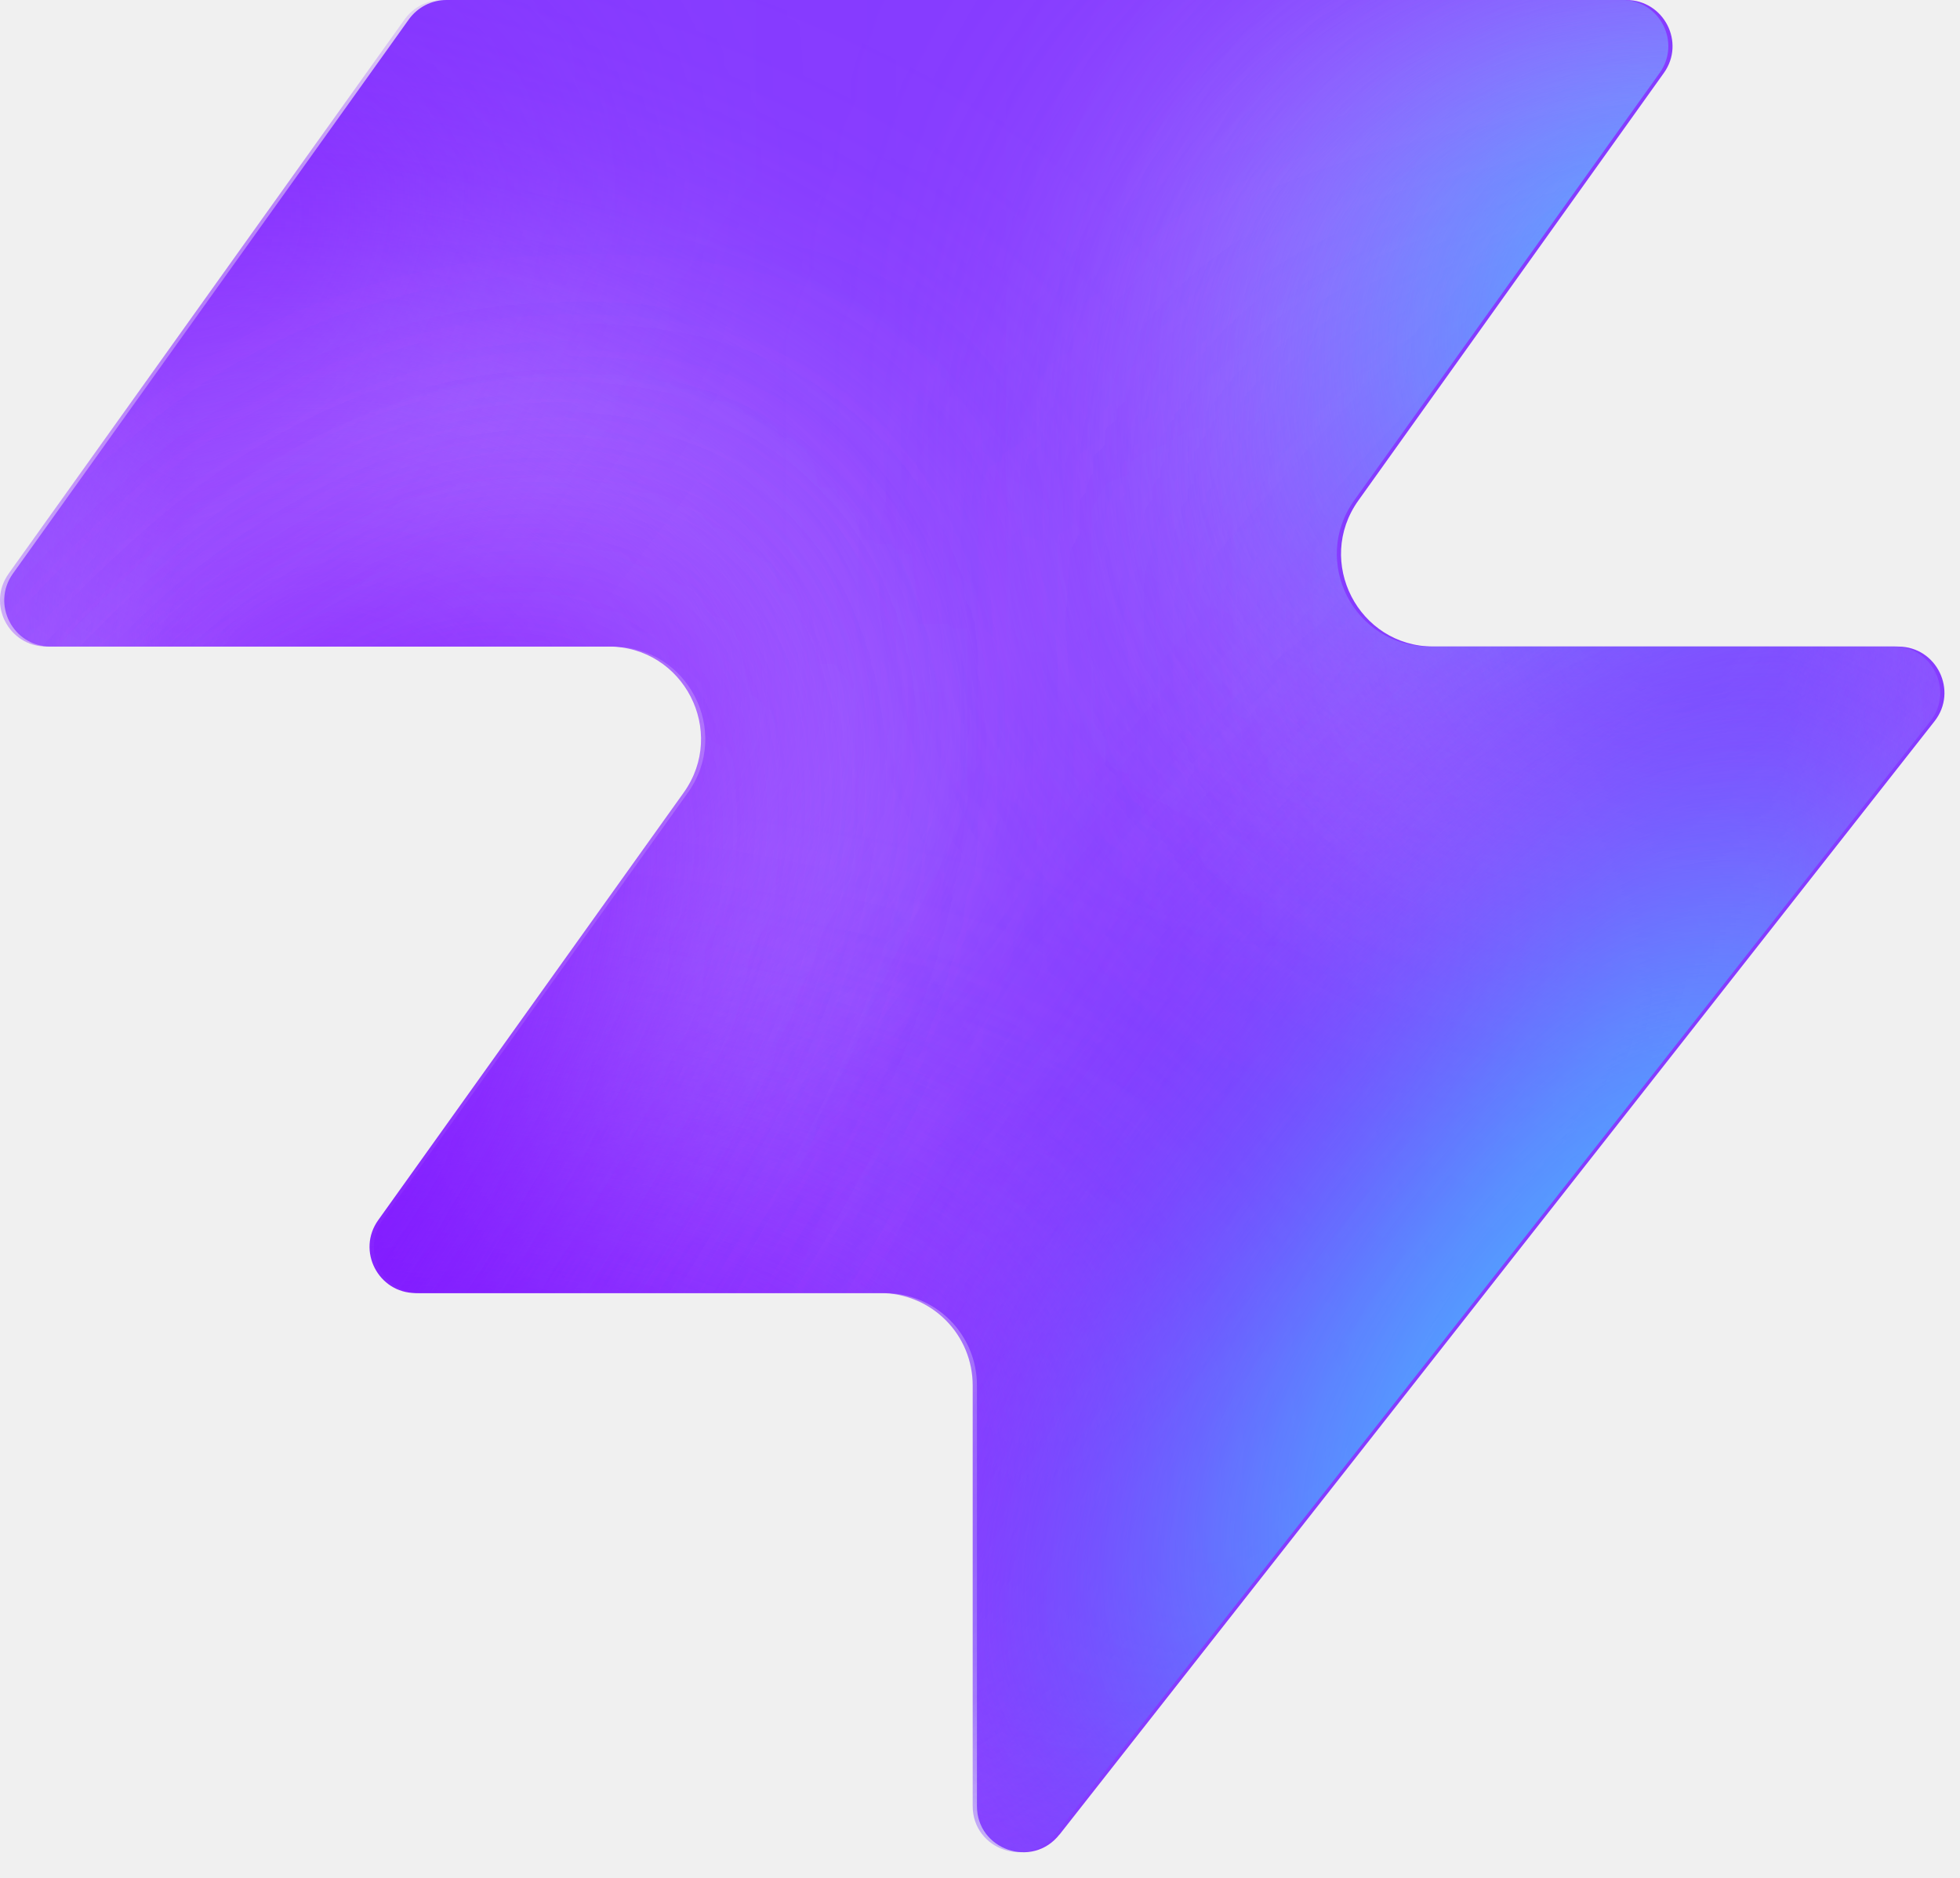
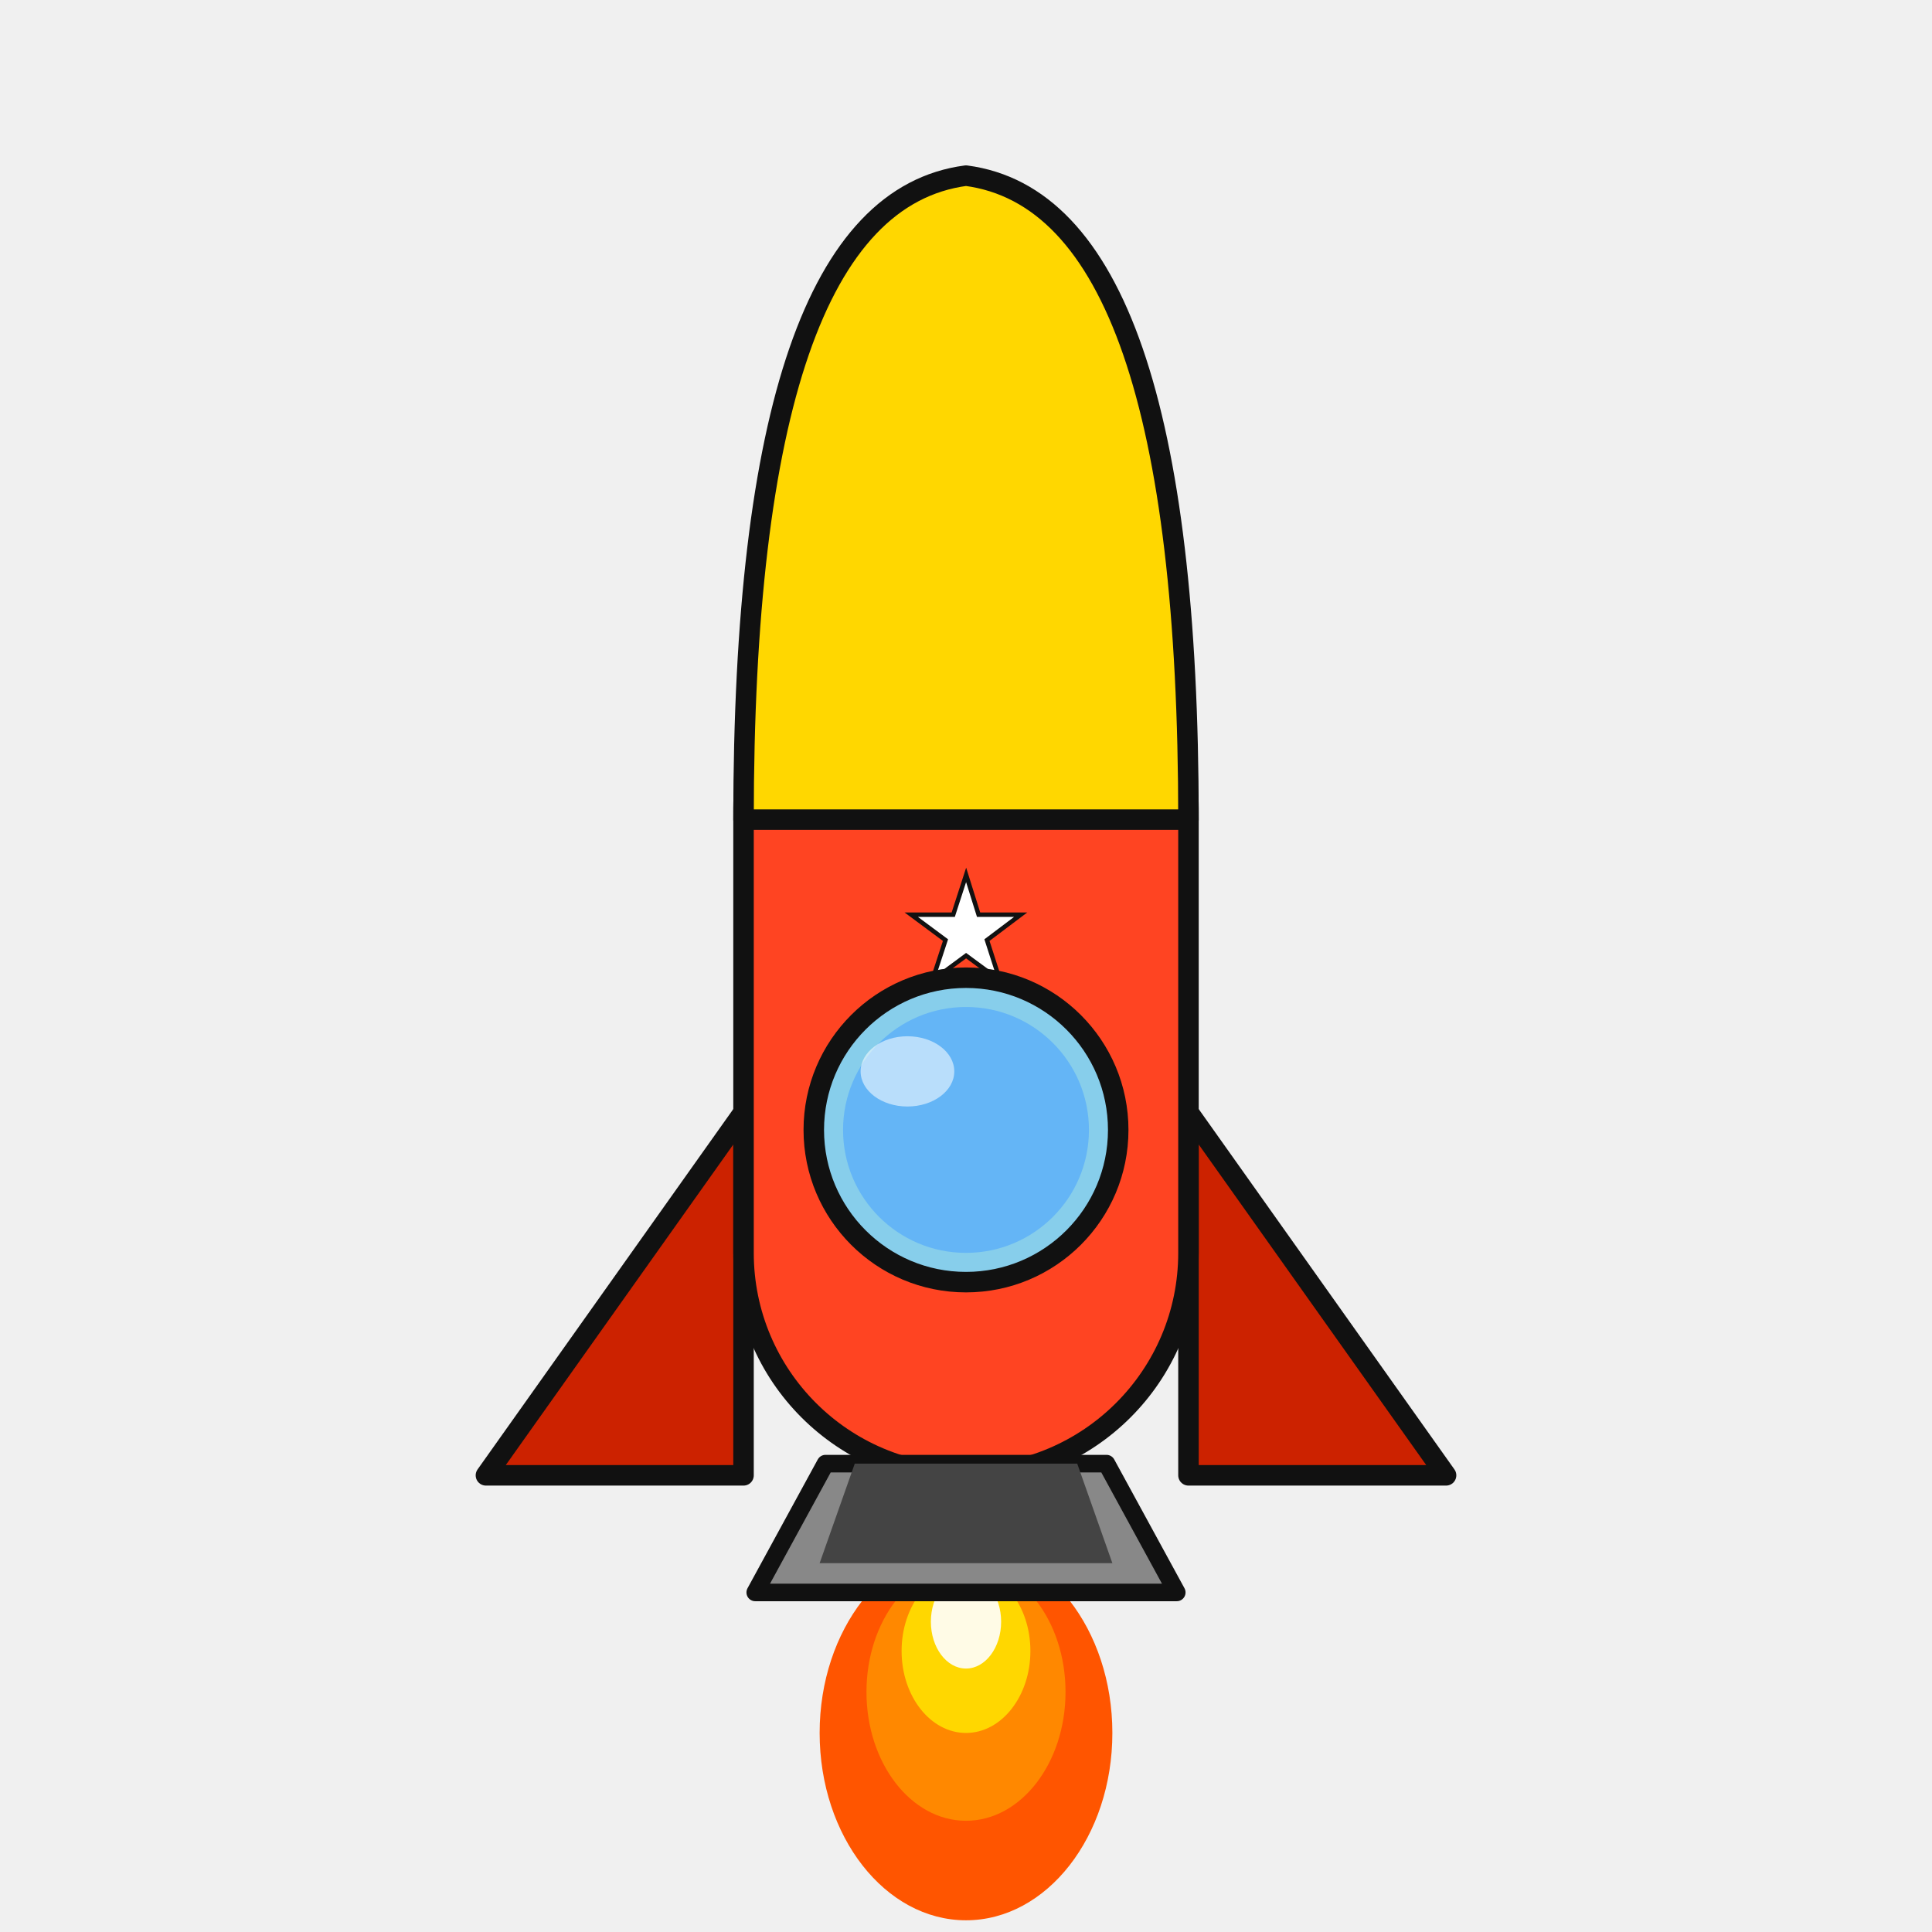
- <svg xmlns="http://www.w3.org/2000/svg" width="48" height="46" fill="none" viewBox="0 0 48 46">
-   <path fill="#863bff" d="M25.946 44.938c-.664.845-2.021.375-2.021-.698V33.937a2.26 2.26 0 0 0-2.262-2.262H10.287c-.92 0-1.456-1.04-.92-1.788l7.48-10.471c1.07-1.497 0-3.578-1.842-3.578H1.237c-.92 0-1.456-1.04-.92-1.788L10.013.474c.214-.297.556-.474.92-.474h28.894c.92 0 1.456 1.04.92 1.788l-7.48 10.471c-1.07 1.498 0 3.579 1.842 3.579h11.377c.943 0 1.473 1.088.89 1.83L25.947 44.94z" style="fill:#863bff;fill:color(display-p3 .525 .23 1);fill-opacity:1" />
-   <mask id="a" width="48" height="46" x="0" y="0" maskUnits="userSpaceOnUse" style="mask-type:alpha">
-     <path fill="#000" d="M25.842 44.938c-.664.844-2.021.375-2.021-.698V33.937a2.26 2.26 0 0 0-2.262-2.262H10.183c-.92 0-1.456-1.04-.92-1.788l7.48-10.471c1.07-1.498 0-3.579-1.842-3.579H1.133c-.92 0-1.456-1.04-.92-1.787L9.91.473c.214-.297.556-.474.92-.474h28.894c.92 0 1.456 1.04.92 1.788l-7.48 10.471c-1.07 1.498 0 3.578 1.842 3.578h11.377c.943 0 1.473 1.088.89 1.832L25.843 44.94z" style="fill:#000;fill-opacity:1" />
-   </mask>
-   <g mask="url(#a)">
-     <g filter="url(#b)">
-       <ellipse cx="5.508" cy="14.704" fill="#ede6ff" rx="5.508" ry="14.704" style="fill:#ede6ff;fill:color(display-p3 .927 .903 1);fill-opacity:1" transform="matrix(.00324 1 1 -.00324 -4.47 31.516)" />
+ <svg xmlns="http://www.w3.org/2000/svg" viewBox="0 0 330 330">
+   <g transform="translate(65, 0)">
+     <g class="rocket-flames">
+       <ellipse cx="100" cy="296" rx="25" ry="32" fill="#FF5500" />
+       <ellipse cx="100" cy="289" rx="17" ry="22" fill="#FF8800" />
+       <ellipse cx="100" cy="282" rx="11" ry="14" fill="#FFD700" />
+       <ellipse cx="100" cy="277" rx="6" ry="8" fill="white" opacity="0.9" />
    </g>
-     <g filter="url(#c)">
-       <ellipse cx="10.399" cy="29.851" fill="#ede6ff" rx="10.399" ry="29.851" style="fill:#ede6ff;fill:color(display-p3 .927 .903 1);fill-opacity:1" transform="matrix(.00324 1 1 -.00324 -39.328 7.883)" />
-     </g>
-     <g filter="url(#d)">
-       <ellipse cx="5.508" cy="30.487" fill="#7e14ff" rx="5.508" ry="30.487" style="fill:#7e14ff;fill:color(display-p3 .492 .077 1);fill-opacity:1" transform="rotate(89.814 -25.913 -14.639)scale(1 -1)" />
-     </g>
-     <g filter="url(#e)">
-       <ellipse cx="5.508" cy="30.599" fill="#7e14ff" rx="5.508" ry="30.599" style="fill:#7e14ff;fill:color(display-p3 .492 .077 1);fill-opacity:1" transform="rotate(89.814 -32.644 -3.334)scale(1 -1)" />
-     </g>
-     <g filter="url(#f)">
-       <ellipse cx="5.508" cy="30.599" fill="#7e14ff" rx="5.508" ry="30.599" style="fill:#7e14ff;fill:color(display-p3 .492 .077 1);fill-opacity:1" transform="matrix(.00324 1 1 -.00324 -34.34 30.47)" />
-     </g>
-     <g filter="url(#g)">
-       <ellipse cx="14.072" cy="22.078" fill="#ede6ff" rx="14.072" ry="22.078" style="fill:#ede6ff;fill:color(display-p3 .927 .903 1);fill-opacity:1" transform="rotate(93.35 24.506 48.493)scale(-1 1)" />
-     </g>
-     <g filter="url(#h)">
-       <ellipse cx="3.47" cy="21.501" fill="#7e14ff" rx="3.47" ry="21.501" style="fill:#7e14ff;fill:color(display-p3 .492 .077 1);fill-opacity:1" transform="rotate(89.009 28.708 47.59)scale(-1 1)" />
-     </g>
-     <g filter="url(#i)">
-       <ellipse cx="3.47" cy="21.501" fill="#7e14ff" rx="3.47" ry="21.501" style="fill:#7e14ff;fill:color(display-p3 .492 .077 1);fill-opacity:1" transform="rotate(89.009 28.708 47.59)scale(-1 1)" />
-     </g>
-     <g filter="url(#j)">
-       <ellipse cx=".387" cy="8.972" fill="#7e14ff" rx="4.407" ry="29.108" style="fill:#7e14ff;fill:color(display-p3 .492 .077 1);fill-opacity:1" transform="rotate(39.51 .387 8.972)" />
-     </g>
-     <g filter="url(#k)">
-       <ellipse cx="47.523" cy="-6.092" fill="#7e14ff" rx="4.407" ry="29.108" style="fill:#7e14ff;fill:color(display-p3 .492 .077 1);fill-opacity:1" transform="rotate(37.892 47.523 -6.092)" />
-     </g>
-     <g filter="url(#l)">
-       <ellipse cx="41.412" cy="6.333" fill="#47bfff" rx="5.971" ry="9.665" style="fill:#47bfff;fill:color(display-p3 .28 .748 1);fill-opacity:1" transform="rotate(37.892 41.412 6.333)" />
-     </g>
-     <g filter="url(#m)">
-       <ellipse cx="-1.879" cy="38.332" fill="#7e14ff" rx="4.407" ry="29.108" style="fill:#7e14ff;fill:color(display-p3 .492 .077 1);fill-opacity:1" transform="rotate(37.892 -1.88 38.332)" />
-     </g>
-     <g filter="url(#n)">
-       <ellipse cx="-1.879" cy="38.332" fill="#7e14ff" rx="4.407" ry="29.108" style="fill:#7e14ff;fill:color(display-p3 .492 .077 1);fill-opacity:1" transform="rotate(37.892 -1.88 38.332)" />
-     </g>
-     <g filter="url(#o)">
-       <ellipse cx="35.651" cy="29.907" fill="#7e14ff" rx="4.407" ry="29.108" style="fill:#7e14ff;fill:color(display-p3 .492 .077 1);fill-opacity:1" transform="rotate(37.892 35.651 29.907)" />
-     </g>
-     <g filter="url(#p)">
-       <ellipse cx="38.418" cy="32.4" fill="#47bfff" rx="5.971" ry="15.297" style="fill:#47bfff;fill:color(display-p3 .28 .748 1);fill-opacity:1" transform="rotate(37.892 38.418 32.4)" />
-     </g>
+     <polygon points="62,190 18,252 62,252" fill="#CC2200" stroke="#111" stroke-width="3.5" stroke-linejoin="round" />
+     <polygon points="138,190 182,252 138,252" fill="#CC2200" stroke="#111" stroke-width="3.5" stroke-linejoin="round" />
+     <rect x="62" y="100" width="76" height="152" rx="38" fill="#FF4422" stroke="#111" stroke-width="3.5" />
+     <path d="M 62 140 Q 62 35 100 30 Q 138 35 138 140 Z" fill="#FFD700" stroke="#111" stroke-width="3.5" stroke-linejoin="round" />
+     <text x="100" y="160" text-anchor="middle" dominant-baseline="middle" font-size="22" fill="white" stroke="#111" stroke-width="1.5" paint-order="stroke">★</text>
+     <circle cx="100" cy="193" r="26" fill="#87CEEB" stroke="#111" stroke-width="3.5" />
+     <circle cx="100" cy="193" r="21" fill="#64B5F6" stroke="none" />
+     <ellipse cx="90" cy="183" rx="8" ry="6" fill="white" opacity="0.55" />
+     <path d="M 76 250 L 64 272 L 136 272 L 124 250 Z" fill="#888" stroke="#111" stroke-width="3" stroke-linejoin="round" />
+     <path d="M 81 250 L 75 267 L 125 267 L 119 250 Z" fill="#444" stroke="none" />
  </g>
-   <defs>
-     <filter id="b" width="60.045" height="41.654" x="-19.77" y="16.149" color-interpolation-filters="sRGB" filterUnits="userSpaceOnUse">
-       <feFlood flood-opacity="0" result="BackgroundImageFix" />
-       <feBlend in="SourceGraphic" in2="BackgroundImageFix" result="shape" />
-       <feGaussianBlur result="effect1_foregroundBlur_2002_17158" stdDeviation="7.659" />
-     </filter>
-     <filter id="c" width="90.34" height="51.437" x="-54.613" y="-7.533" color-interpolation-filters="sRGB" filterUnits="userSpaceOnUse">
-       <feFlood flood-opacity="0" result="BackgroundImageFix" />
-       <feBlend in="SourceGraphic" in2="BackgroundImageFix" result="shape" />
-       <feGaussianBlur result="effect1_foregroundBlur_2002_17158" stdDeviation="7.659" />
-     </filter>
-     <filter id="d" width="79.355" height="29.4" x="-49.64" y="2.03" color-interpolation-filters="sRGB" filterUnits="userSpaceOnUse">
-       <feFlood flood-opacity="0" result="BackgroundImageFix" />
-       <feBlend in="SourceGraphic" in2="BackgroundImageFix" result="shape" />
-       <feGaussianBlur result="effect1_foregroundBlur_2002_17158" stdDeviation="4.596" />
-     </filter>
-     <filter id="e" width="79.579" height="29.4" x="-45.045" y="20.029" color-interpolation-filters="sRGB" filterUnits="userSpaceOnUse">
-       <feFlood flood-opacity="0" result="BackgroundImageFix" />
-       <feBlend in="SourceGraphic" in2="BackgroundImageFix" result="shape" />
-       <feGaussianBlur result="effect1_foregroundBlur_2002_17158" stdDeviation="4.596" />
-     </filter>
-     <filter id="f" width="79.579" height="29.4" x="-43.513" y="21.178" color-interpolation-filters="sRGB" filterUnits="userSpaceOnUse">
-       <feFlood flood-opacity="0" result="BackgroundImageFix" />
-       <feBlend in="SourceGraphic" in2="BackgroundImageFix" result="shape" />
-       <feGaussianBlur result="effect1_foregroundBlur_2002_17158" stdDeviation="4.596" />
-     </filter>
-     <filter id="g" width="74.749" height="58.852" x="15.756" y="-17.901" color-interpolation-filters="sRGB" filterUnits="userSpaceOnUse">
-       <feFlood flood-opacity="0" result="BackgroundImageFix" />
-       <feBlend in="SourceGraphic" in2="BackgroundImageFix" result="shape" />
-       <feGaussianBlur result="effect1_foregroundBlur_2002_17158" stdDeviation="7.659" />
-     </filter>
-     <filter id="h" width="61.377" height="25.362" x="23.548" y="2.284" color-interpolation-filters="sRGB" filterUnits="userSpaceOnUse">
-       <feFlood flood-opacity="0" result="BackgroundImageFix" />
-       <feBlend in="SourceGraphic" in2="BackgroundImageFix" result="shape" />
-       <feGaussianBlur result="effect1_foregroundBlur_2002_17158" stdDeviation="4.596" />
-     </filter>
-     <filter id="i" width="61.377" height="25.362" x="23.548" y="2.284" color-interpolation-filters="sRGB" filterUnits="userSpaceOnUse">
-       <feFlood flood-opacity="0" result="BackgroundImageFix" />
-       <feBlend in="SourceGraphic" in2="BackgroundImageFix" result="shape" />
-       <feGaussianBlur result="effect1_foregroundBlur_2002_17158" stdDeviation="4.596" />
-     </filter>
-     <filter id="j" width="56.045" height="63.649" x="-27.636" y="-22.853" color-interpolation-filters="sRGB" filterUnits="userSpaceOnUse">
-       <feFlood flood-opacity="0" result="BackgroundImageFix" />
-       <feBlend in="SourceGraphic" in2="BackgroundImageFix" result="shape" />
-       <feGaussianBlur result="effect1_foregroundBlur_2002_17158" stdDeviation="4.596" />
-     </filter>
-     <filter id="k" width="54.814" height="64.646" x="20.116" y="-38.415" color-interpolation-filters="sRGB" filterUnits="userSpaceOnUse">
-       <feFlood flood-opacity="0" result="BackgroundImageFix" />
-       <feBlend in="SourceGraphic" in2="BackgroundImageFix" result="shape" />
-       <feGaussianBlur result="effect1_foregroundBlur_2002_17158" stdDeviation="4.596" />
-     </filter>
-     <filter id="l" width="33.541" height="35.313" x="24.641" y="-11.323" color-interpolation-filters="sRGB" filterUnits="userSpaceOnUse">
-       <feFlood flood-opacity="0" result="BackgroundImageFix" />
-       <feBlend in="SourceGraphic" in2="BackgroundImageFix" result="shape" />
-       <feGaussianBlur result="effect1_foregroundBlur_2002_17158" stdDeviation="4.596" />
-     </filter>
-     <filter id="m" width="54.814" height="64.646" x="-29.286" y="6.009" color-interpolation-filters="sRGB" filterUnits="userSpaceOnUse">
-       <feFlood flood-opacity="0" result="BackgroundImageFix" />
-       <feBlend in="SourceGraphic" in2="BackgroundImageFix" result="shape" />
-       <feGaussianBlur result="effect1_foregroundBlur_2002_17158" stdDeviation="4.596" />
-     </filter>
-     <filter id="n" width="54.814" height="64.646" x="-29.286" y="6.009" color-interpolation-filters="sRGB" filterUnits="userSpaceOnUse">
-       <feFlood flood-opacity="0" result="BackgroundImageFix" />
-       <feBlend in="SourceGraphic" in2="BackgroundImageFix" result="shape" />
-       <feGaussianBlur result="effect1_foregroundBlur_2002_17158" stdDeviation="4.596" />
-     </filter>
-     <filter id="o" width="54.814" height="64.646" x="8.244" y="-2.416" color-interpolation-filters="sRGB" filterUnits="userSpaceOnUse">
-       <feFlood flood-opacity="0" result="BackgroundImageFix" />
-       <feBlend in="SourceGraphic" in2="BackgroundImageFix" result="shape" />
-       <feGaussianBlur result="effect1_foregroundBlur_2002_17158" stdDeviation="4.596" />
-     </filter>
-     <filter id="p" width="39.409" height="43.623" x="18.713" y="10.588" color-interpolation-filters="sRGB" filterUnits="userSpaceOnUse">
-       <feFlood flood-opacity="0" result="BackgroundImageFix" />
-       <feBlend in="SourceGraphic" in2="BackgroundImageFix" result="shape" />
-       <feGaussianBlur result="effect1_foregroundBlur_2002_17158" stdDeviation="4.596" />
-     </filter>
-   </defs>
</svg>
